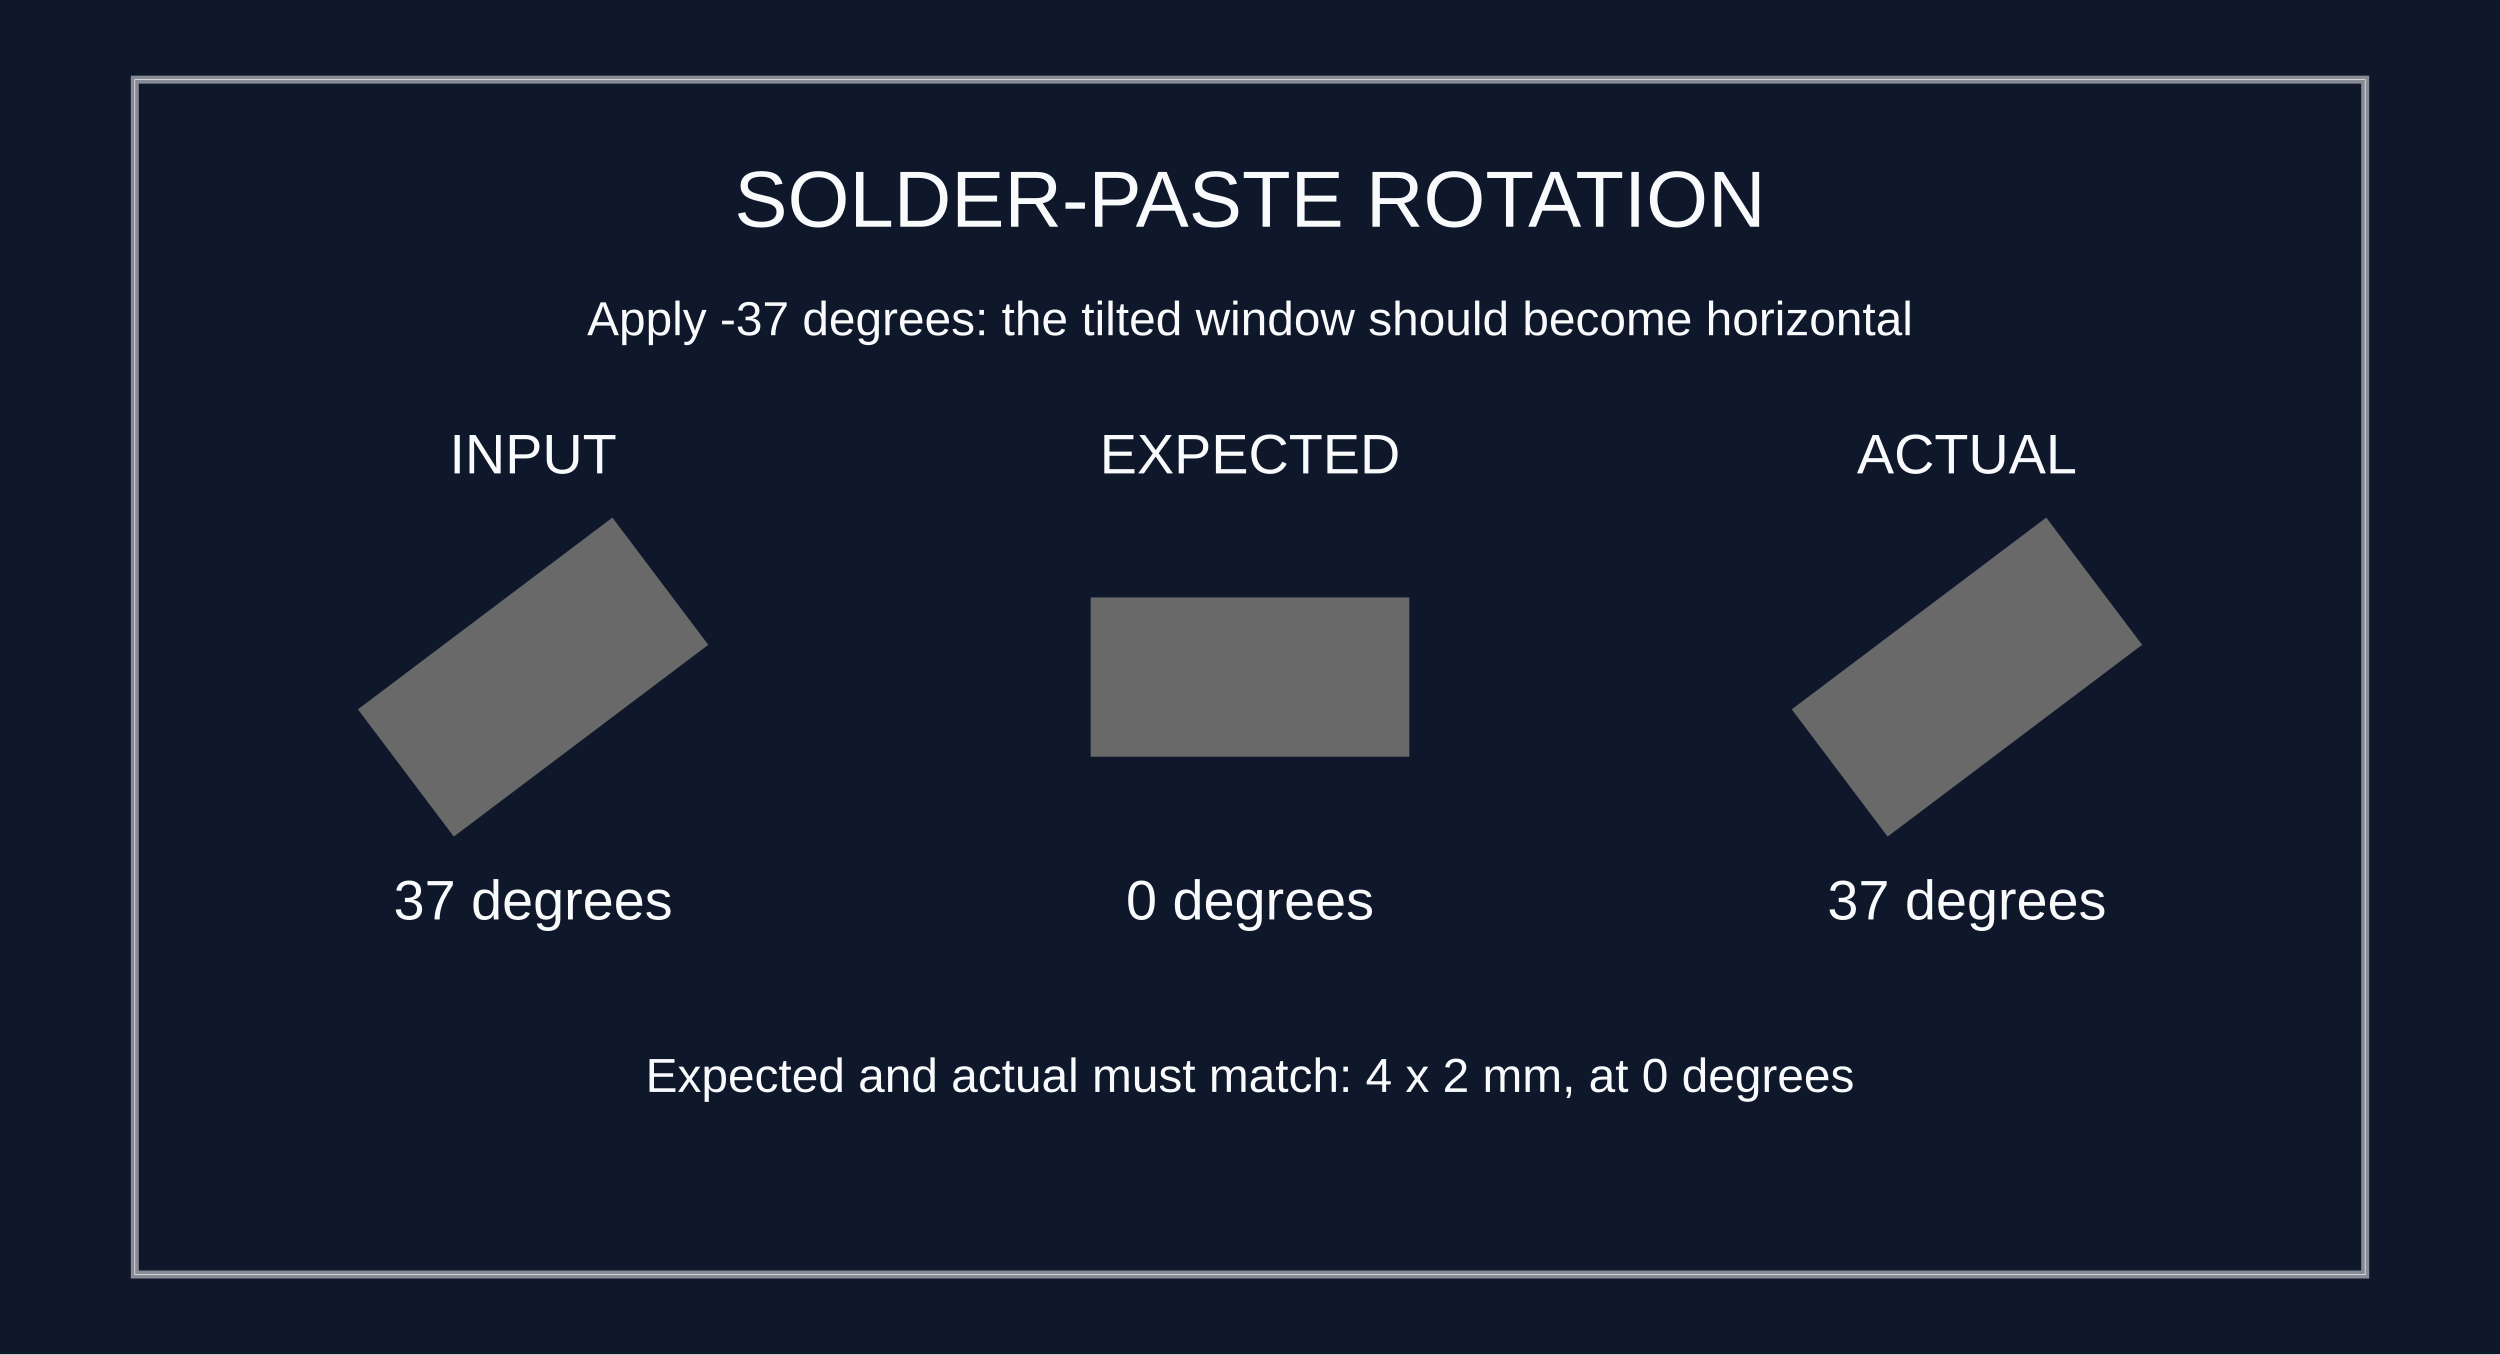
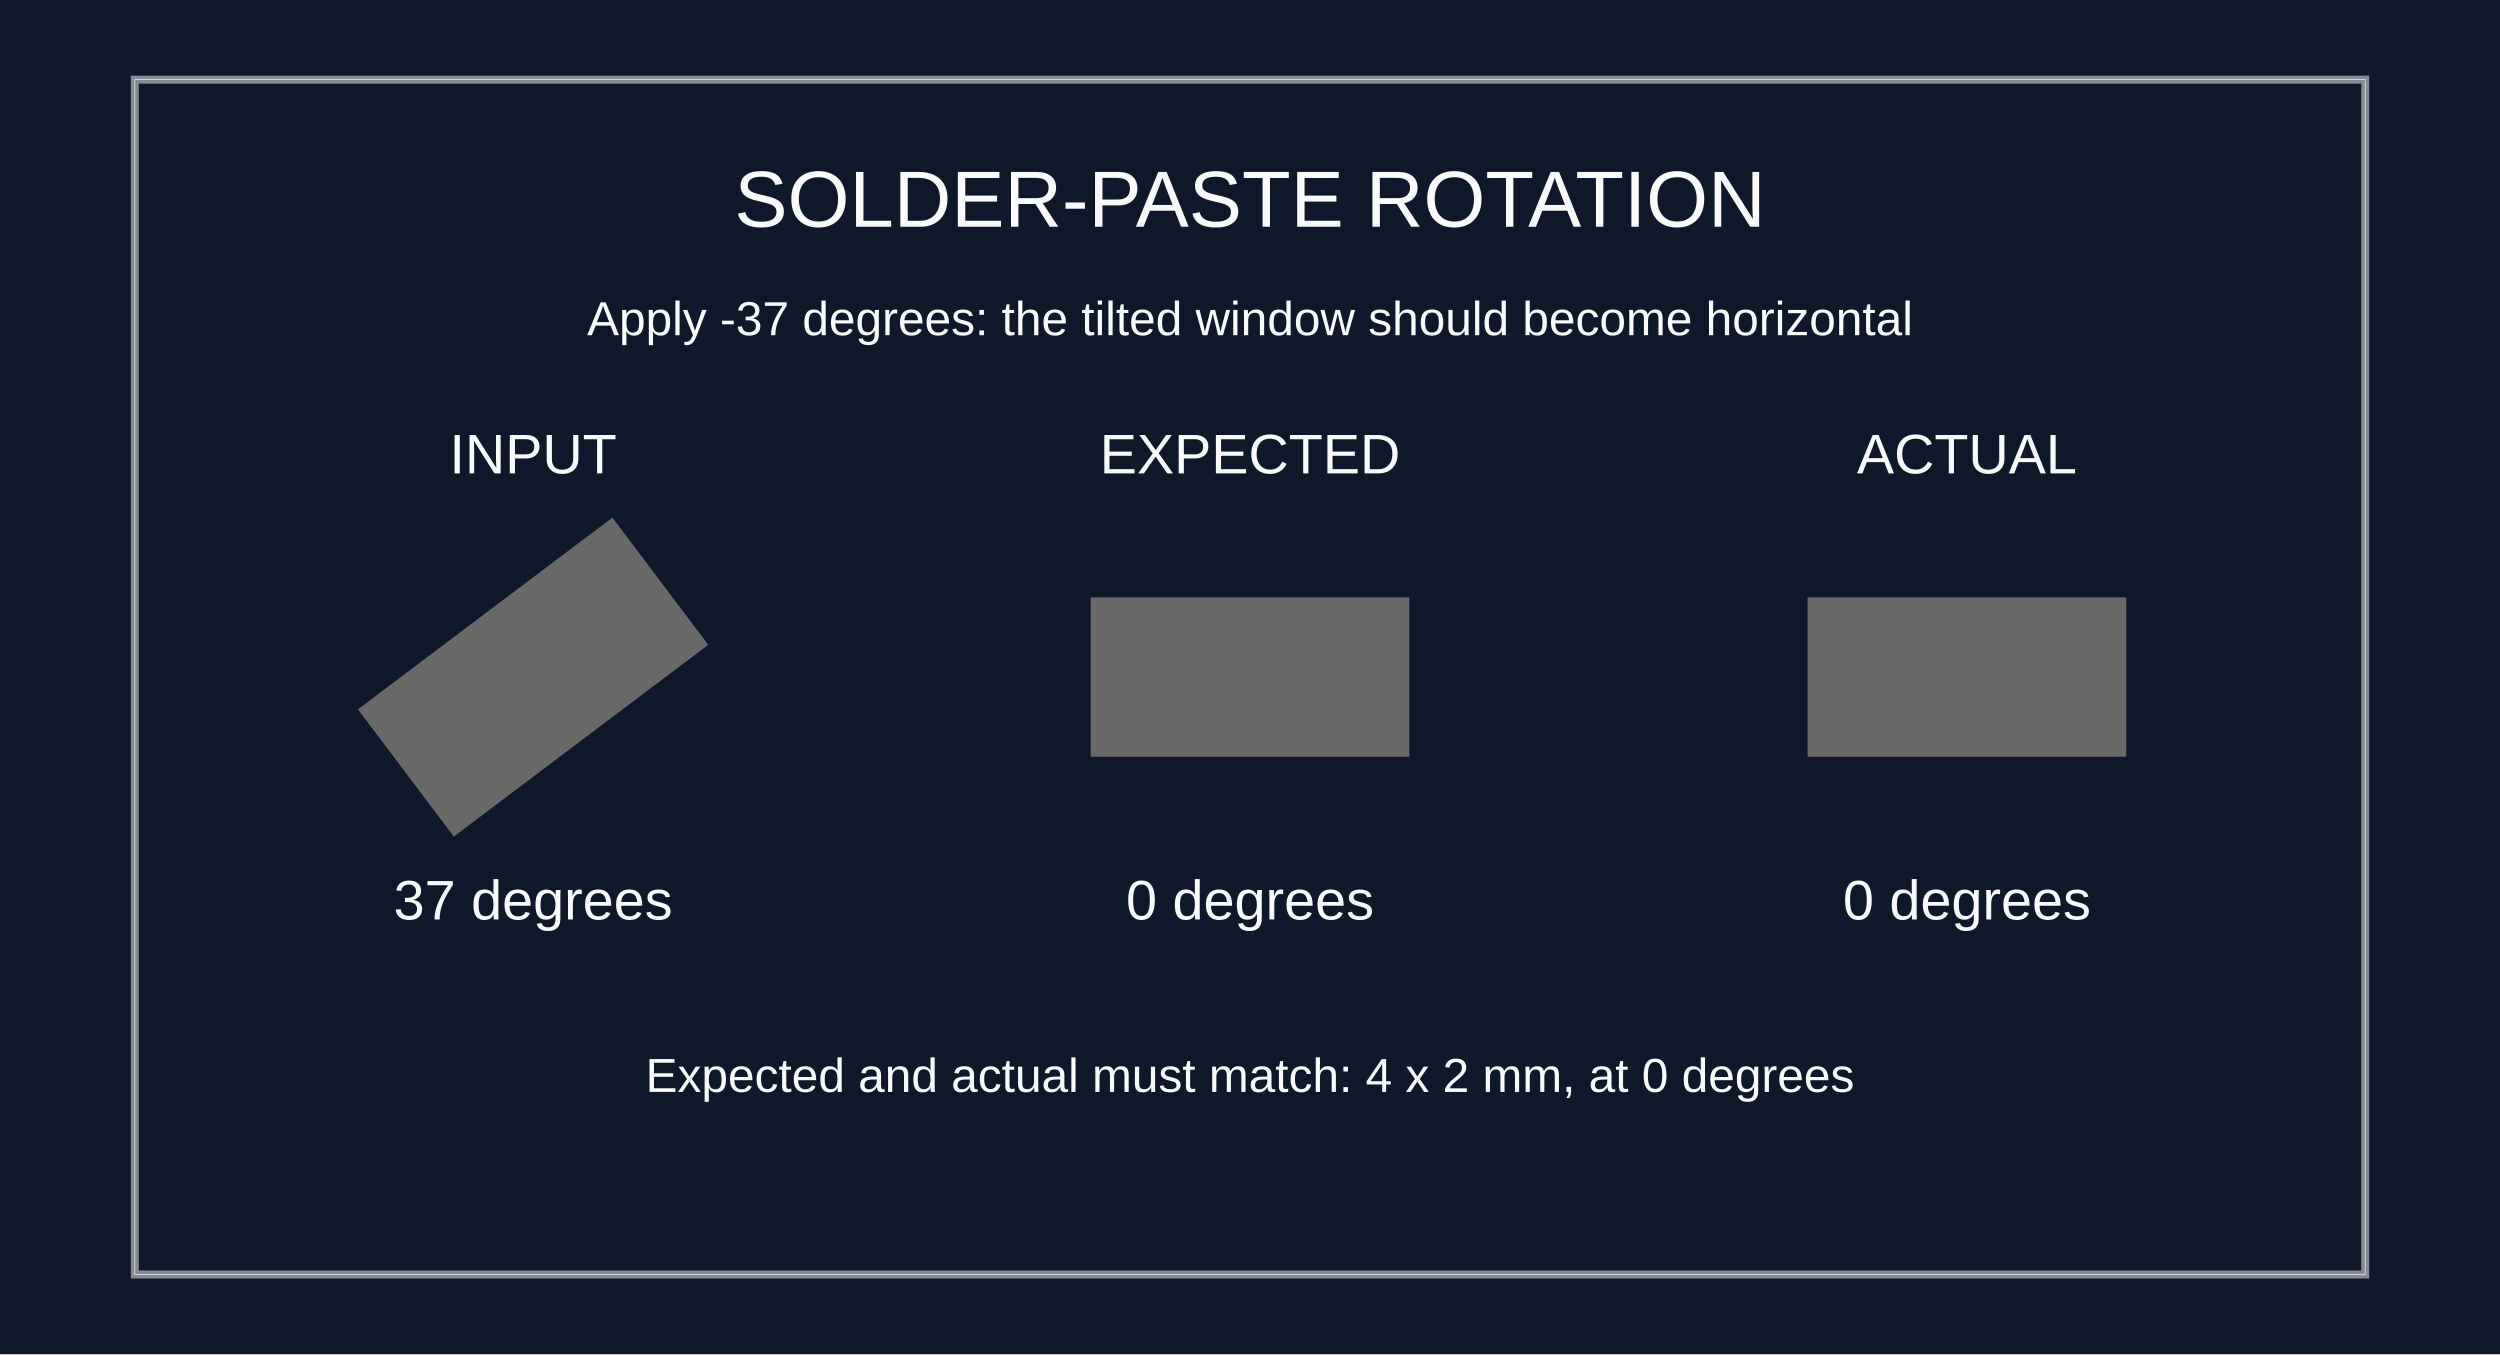
<svg xmlns="http://www.w3.org/2000/svg" width="1200" height="650">
  <style />
  <rect class="boundary" x="0" y="0" fill="#0f172a" width="1200" height="650" data-type="pcb_background" data-pcb-layer="global" />
  <rect class="pcb-boundary" fill="none" stroke="#fff" stroke-width="0.3" x="64.706" y="38.235" width="1070.588" height="573.529" data-type="pcb_boundary" data-pcb-layer="global" />
  <path class="pcb-board" d="M 64.706 611.765 L 1135.294 611.765 L 1135.294 38.235 L 64.706 38.235 Z" fill="none" stroke="rgba(255, 255, 255, 0.5)" stroke-width="3.824" data-type="pcb_board" data-pcb-layer="board" />
  <rect class="pcb-solder-paste" fill="rgb(105, 105, 105)" x="-76.471" y="-38.235" width="152.941" height="76.471" transform="translate(255.8824 325) rotate(-37)" data-type="pcb_solder_paste" data-pcb-layer="top" />
  <rect class="pcb-solder-paste" fill="rgb(105, 105, 105)" x="523.529" y="286.765" width="152.941" height="76.471" data-type="pcb_solder_paste" data-pcb-layer="top" />
-   <rect class="pcb-solder-paste" fill="rgb(105, 105, 105)" x="-76.471" y="-38.235" width="152.941" height="76.471" transform="translate(944.1176 325) rotate(-37)" data-type="pcb_solder_paste" data-pcb-layer="top" />
+   <rect class="pcb-solder-paste" fill="rgb(105, 105, 105)" x="867.647" y="286.765" width="152.941" height="76.471" data-type="pcb_solder_paste" data-pcb-layer="top" />
  <text x="600" y="95.588" fill="#f8fafc" font-family="Arial, sans-serif" font-size="38.235" text-anchor="middle" dominant-baseline="central" class="pcb-note-text" data-type="pcb_note_text" data-pcb-note-text-id="SOLDER-PASTE ROTATION" data-pcb-layer="overlay">SOLDER-PASTE ROTATION</text>
  <text x="600" y="152.941" fill="#f8fafc" font-family="Arial, sans-serif" font-size="22.941" text-anchor="middle" dominant-baseline="central" class="pcb-note-text" data-type="pcb_note_text" data-pcb-note-text-id="Apply -37 degrees: the tilted window should become horizontal" data-pcb-layer="overlay">Apply -37 degrees: the tilted window should become horizontal</text>
  <text x="255.882" y="217.941" fill="#f8fafc" font-family="Arial, sans-serif" font-size="26.765" text-anchor="middle" dominant-baseline="central" class="pcb-note-text" data-type="pcb_note_text" data-pcb-note-text-id="INPUT" data-pcb-layer="overlay">INPUT</text>
  <text x="600" y="217.941" fill="#f8fafc" font-family="Arial, sans-serif" font-size="26.765" text-anchor="middle" dominant-baseline="central" class="pcb-note-text" data-type="pcb_note_text" data-pcb-note-text-id="EXPECTED" data-pcb-layer="overlay">EXPECTED</text>
  <text x="944.118" y="217.941" fill="#f8fafc" font-family="Arial, sans-serif" font-size="26.765" text-anchor="middle" dominant-baseline="central" class="pcb-note-text" data-type="pcb_note_text" data-pcb-note-text-id="ACTUAL" data-pcb-layer="overlay">ACTUAL</text>
  <text x="255.882" y="432.059" fill="#f8fafc" font-family="Arial, sans-serif" font-size="26.765" text-anchor="middle" dominant-baseline="central" class="pcb-note-text" data-type="pcb_note_text" data-pcb-note-text-id="37 degrees" data-pcb-layer="overlay">37 degrees</text>
  <text x="600" y="432.059" fill="#f8fafc" font-family="Arial, sans-serif" font-size="26.765" text-anchor="middle" dominant-baseline="central" class="pcb-note-text" data-type="pcb_note_text" data-pcb-note-text-id="0 degrees" data-pcb-layer="overlay">0 degrees</text>
-   <text x="944.118" y="432.059" fill="#f8fafc" font-family="Arial, sans-serif" font-size="26.765" text-anchor="middle" dominant-baseline="central" class="pcb-note-text" data-type="pcb_note_text" data-pcb-note-text-id="37 degrees" data-pcb-layer="overlay">37 degrees</text>
+   <text x="944.118" y="432.059" fill="#f8fafc" font-family="Arial, sans-serif" font-size="26.765" text-anchor="middle" dominant-baseline="central" class="pcb-note-text" data-type="pcb_note_text" data-pcb-note-text-id="0 degrees" data-pcb-layer="overlay">0 degrees</text>
  <text x="600" y="516.176" fill="#f8fafc" font-family="Arial, sans-serif" font-size="22.941" text-anchor="middle" dominant-baseline="central" class="pcb-note-text" data-type="pcb_note_text" data-pcb-note-text-id="Expected and actual must match: 4 x 2 mm, at 0 degrees" data-pcb-layer="overlay">Expected and actual must match: 4 x 2 mm, at 0 degrees</text>
</svg>
